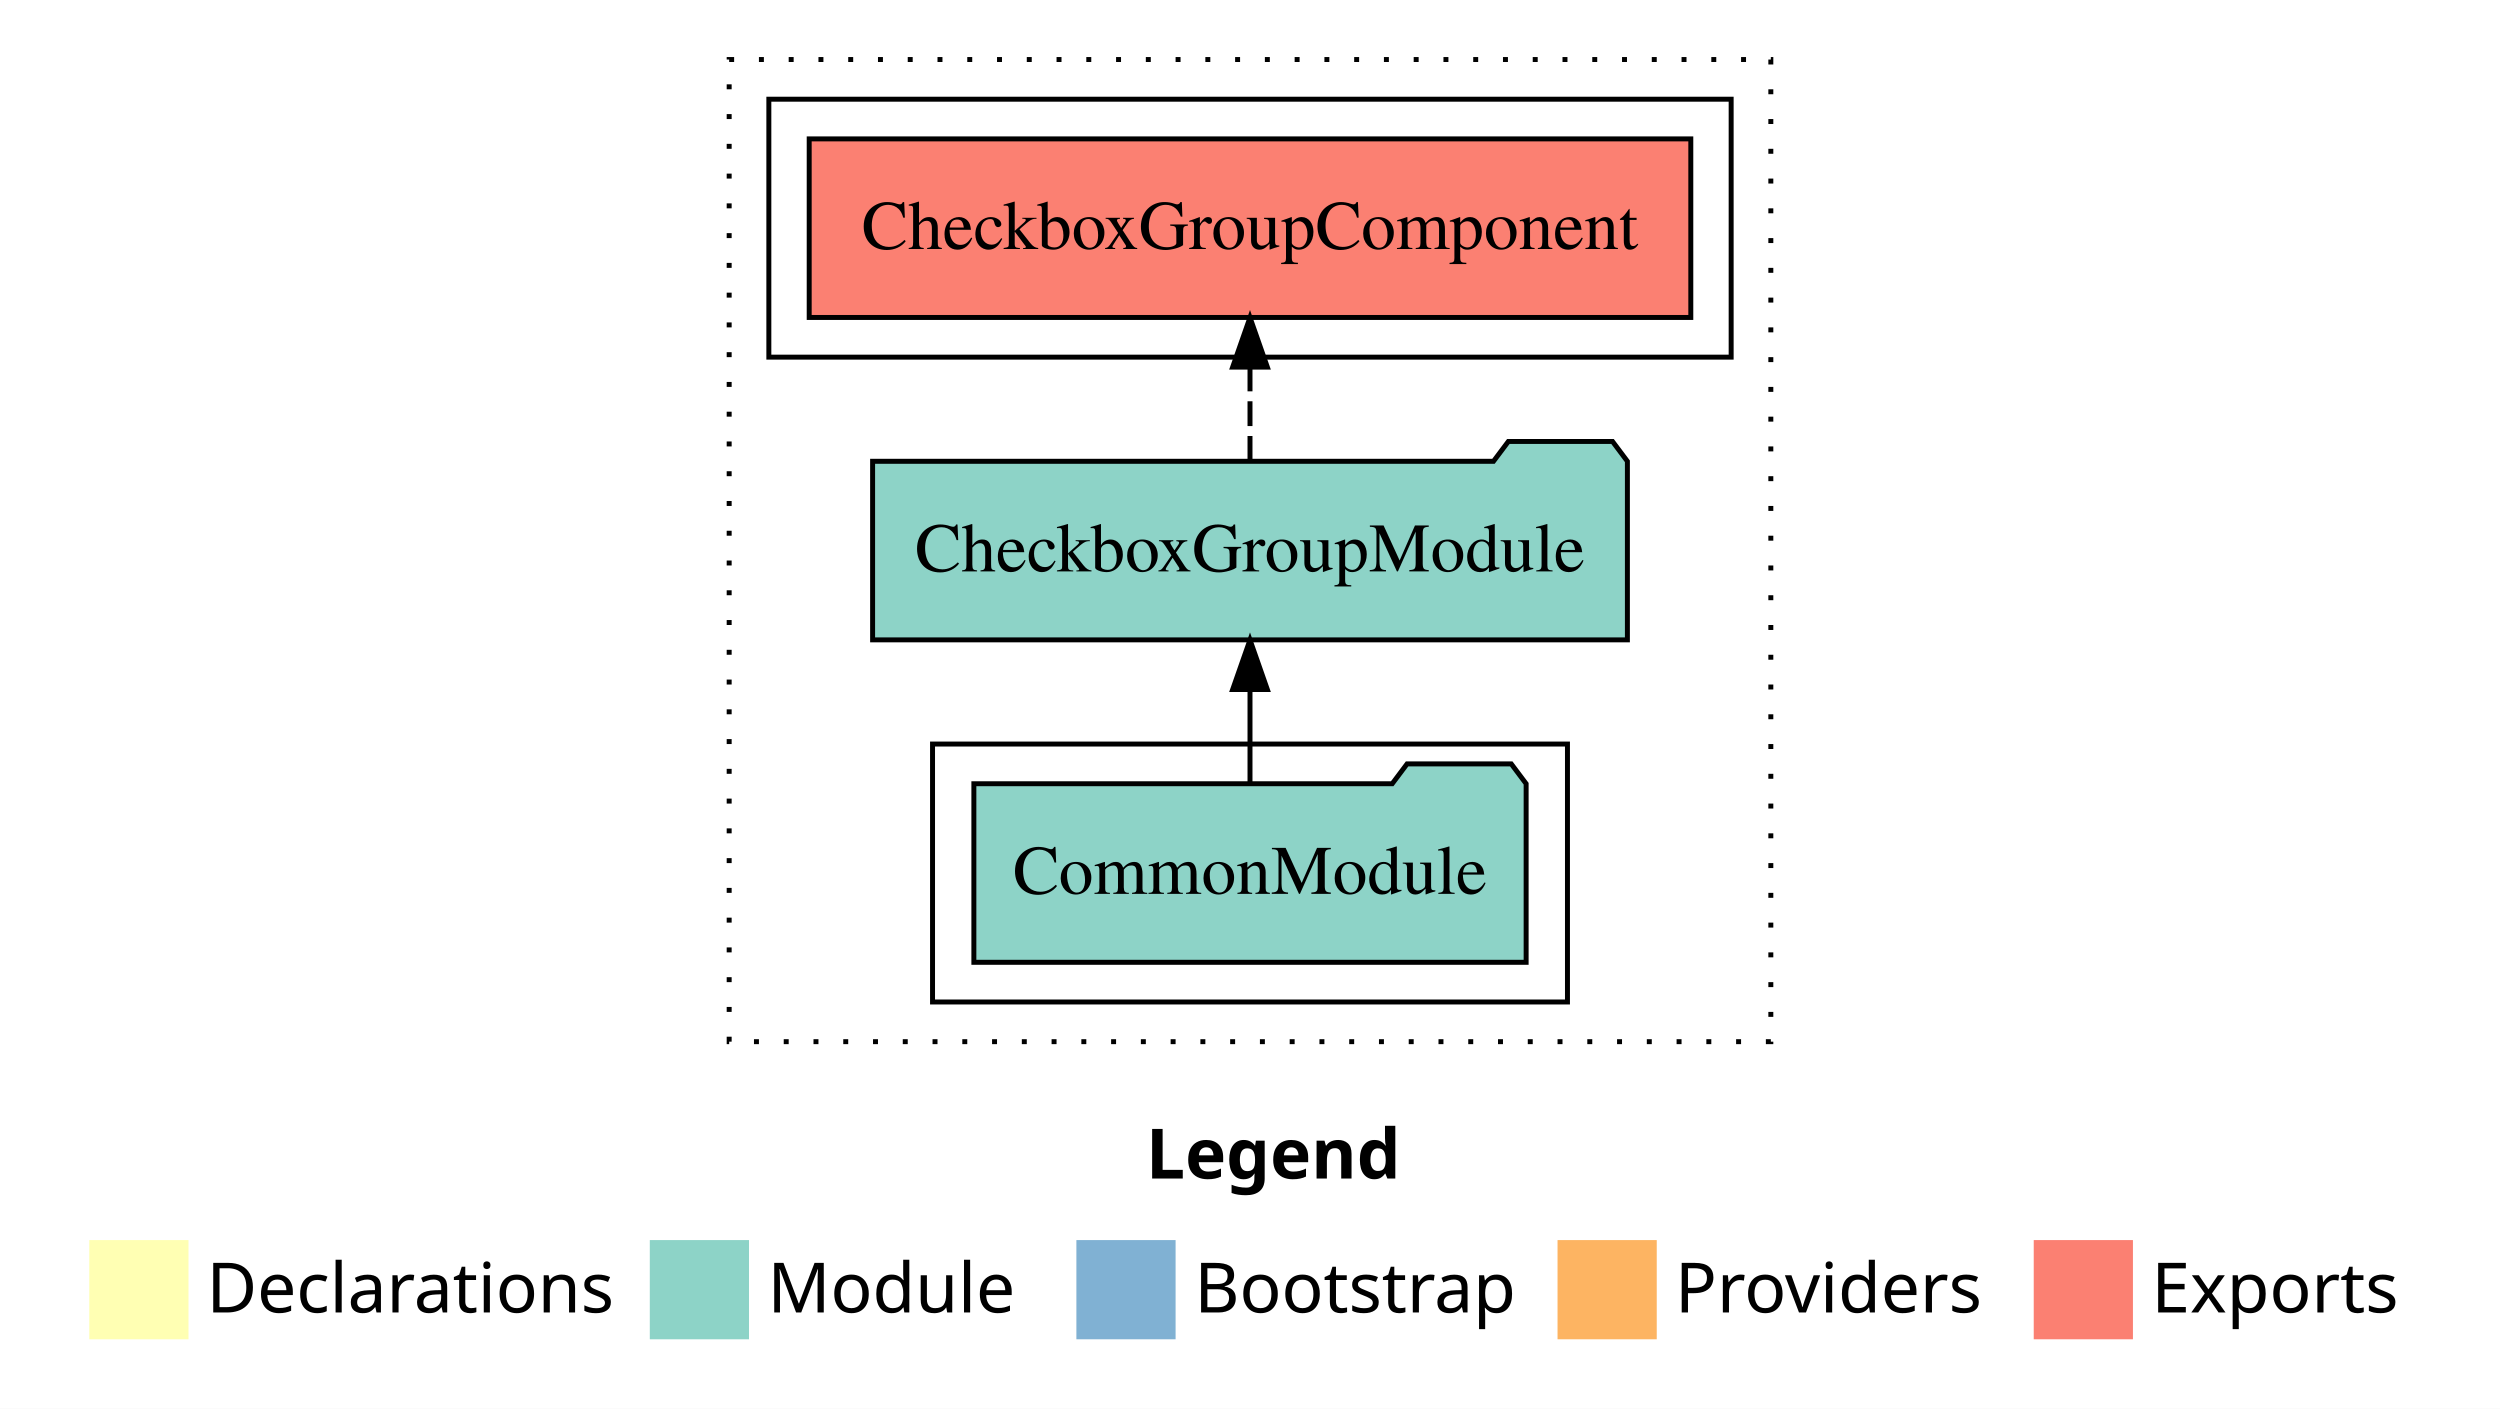
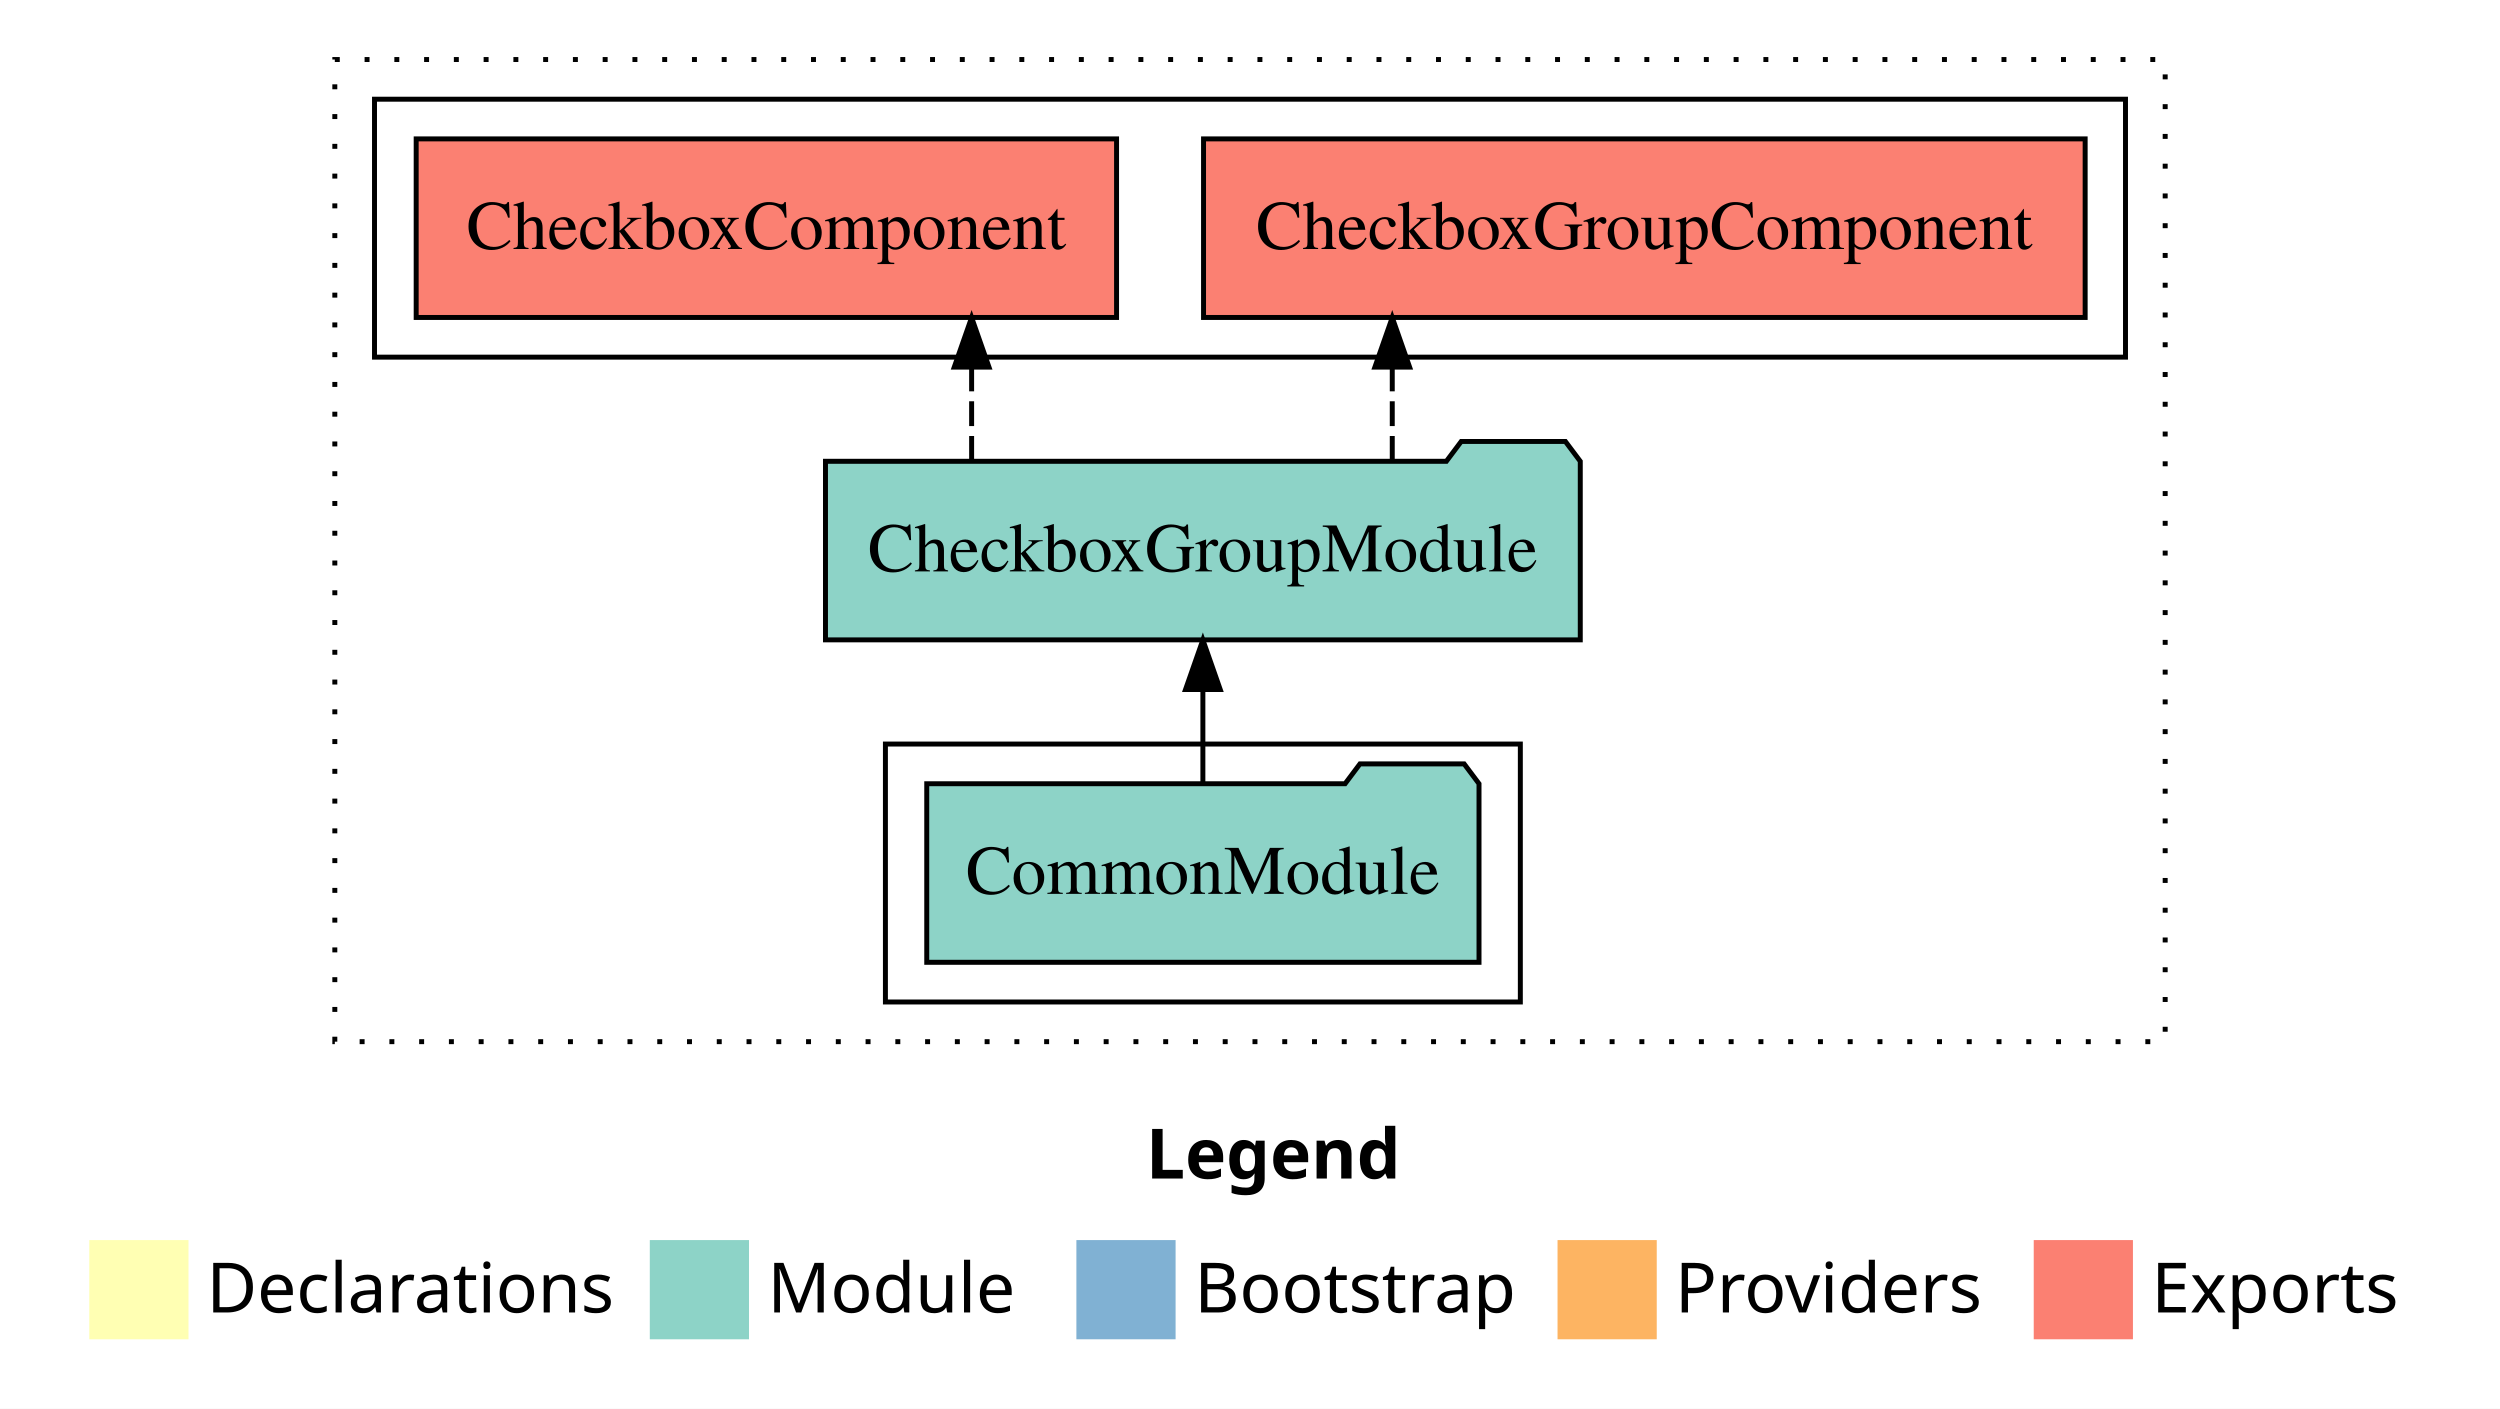
<svg xmlns="http://www.w3.org/2000/svg" width="504pt" height="284pt" viewBox="0.00 0.00 504.00 284.00">
  <g id="graph0" class="graph" transform="scale(1 1) rotate(0) translate(4 280)">
    <polygon fill="#ffffff" stroke="transparent" points="-4,4 -4,-280 500,-280 500,4 -4,4" />
    <text text-anchor="start" x="227.009" y="-42.4" font-family="sans-serif" font-weight="bold" font-size="14.00" fill="#000000">Legend</text>
    <polygon fill="#ffffb3" stroke="transparent" points="14,-10 14,-30 34,-30 34,-10 14,-10" />
    <text text-anchor="start" x="37.629" y="-15.4" font-family="sans-serif" font-size="14.00" fill="#000000">  Declarations</text>
    <polygon fill="#8dd3c7" stroke="transparent" points="127,-10 127,-30 147,-30 147,-10 127,-10" />
    <text text-anchor="start" x="150.725" y="-15.4" font-family="sans-serif" font-size="14.00" fill="#000000">  Module</text>
    <polygon fill="#80b1d3" stroke="transparent" points="213,-10 213,-30 233,-30 233,-10 213,-10" />
    <text text-anchor="start" x="236.781" y="-15.4" font-family="sans-serif" font-size="14.00" fill="#000000">  Bootstrap</text>
    <polygon fill="#fdb462" stroke="transparent" points="310,-10 310,-30 330,-30 330,-10 310,-10" />
    <text text-anchor="start" x="333.673" y="-15.4" font-family="sans-serif" font-size="14.00" fill="#000000">  Providers</text>
    <polygon fill="#fb8072" stroke="transparent" points="406,-10 406,-30 426,-30 426,-10 406,-10" />
    <text text-anchor="start" x="429.726" y="-15.4" font-family="sans-serif" font-size="14.00" fill="#000000">  Exports</text>
    <g id="clust1" class="cluster">
-       <polygon fill="none" stroke="#000000" stroke-dasharray="1,5" points="143,-70 143,-268 353,-268 353,-70 143,-70" />
+       <polygon fill="none" stroke="#000000" stroke-dasharray="1,5" points="63.5,-70 63.5,-268 432.5,-268 432.5,-70 63.5,-70" />
    </g>
    <g id="clust3" class="cluster">
-       <polygon fill="none" stroke="#000000" points="184,-78 184,-130 312,-130 312,-78 184,-78" />
+       <polygon fill="none" stroke="#000000" points="174.5,-78 174.5,-130 302.5,-130 302.5,-78 174.5,-78" />
    </g>
    <g id="clust4" class="cluster">
-       <polygon fill="none" stroke="#000000" points="151,-208 151,-260 345,-260 345,-208 151,-208" />
+       <polygon fill="none" stroke="#000000" points="71.5,-208 71.5,-260 424.5,-260 424.5,-208 71.5,-208" />
    </g>
    <g id="node1" class="node">
-       <polygon fill="#8dd3c7" stroke="#000000" points="303.668,-122 300.668,-126 279.668,-126 276.668,-122 192.332,-122 192.332,-86 303.668,-86 303.668,-122" />
-       <text text-anchor="middle" x="248" y="-99.8" font-family="Times,serif" font-size="14.00" fill="#000000">CommonModule</text>
+       <polygon fill="#8dd3c7" stroke="#000000" points="294.168,-122 291.168,-126 270.168,-126 267.168,-122 182.832,-122 182.832,-86 294.168,-86 294.168,-122" />
+       <text text-anchor="middle" x="238.5" y="-99.8" font-family="Times,serif" font-size="14.00" fill="#000000">CommonModule</text>
    </g>
    <g id="node2" class="node">
-       <polygon fill="#8dd3c7" stroke="#000000" points="324.083,-187 321.083,-191 300.083,-191 297.083,-187 171.917,-187 171.917,-151 324.083,-151 324.083,-187" />
-       <text text-anchor="middle" x="248" y="-164.8" font-family="Times,serif" font-size="14.00" fill="#000000">CheckboxGroupModule</text>
+       <polygon fill="#8dd3c7" stroke="#000000" points="314.583,-187 311.583,-191 290.583,-191 287.583,-187 162.417,-187 162.417,-151 314.583,-151 314.583,-187" />
+       <text text-anchor="middle" x="238.5" y="-164.8" font-family="Times,serif" font-size="14.00" fill="#000000">CheckboxGroupModule</text>
    </g>
    <g id="edge1" class="edge">
-       <path fill="none" stroke="#000000" d="M248,-122.106C248,-122.106 248,-140.991 248,-140.991" />
-       <polygon fill="#000000" stroke="#000000" points="244.5,-140.991 248,-150.991 251.5,-140.991 244.5,-140.991" />
+       <path fill="none" stroke="#000000" d="M238.5,-122.106C238.5,-122.106 238.5,-140.991 238.5,-140.991" />
+       <polygon fill="#000000" stroke="#000000" points="235,-140.991 238.5,-150.991 242,-140.991 235,-140.991" />
    </g>
    <g id="node3" class="node">
-       <polygon fill="#fb8072" stroke="#000000" points="336.866,-252 159.134,-252 159.134,-216 336.866,-216 336.866,-252" />
-       <text text-anchor="middle" x="248" y="-229.8" font-family="Times,serif" font-size="14.00" fill="#000000">CheckboxGroupComponent </text>
+       <polygon fill="#fb8072" stroke="#000000" points="416.366,-252 238.634,-252 238.634,-216 416.366,-216 416.366,-252" />
+       <text text-anchor="middle" x="327.5" y="-229.8" font-family="Times,serif" font-size="14.00" fill="#000000">CheckboxGroupComponent </text>
    </g>
    <g id="edge2" class="edge">
-       <path fill="none" stroke="#000000" stroke-dasharray="5,2" d="M248,-187.106C248,-187.106 248,-205.991 248,-205.991" />
-       <polygon fill="#000000" stroke="#000000" points="244.5,-205.991 248,-215.991 251.5,-205.991 244.5,-205.991" />
+       <path fill="none" stroke="#000000" stroke-dasharray="5,2" d="M276.679,-187.106C276.679,-187.106 276.679,-205.991 276.679,-205.991" />
+       <polygon fill="#000000" stroke="#000000" points="273.179,-205.991 276.679,-215.991 280.179,-205.991 273.179,-205.991" />
+     </g>
+     <g id="node4" class="node">
+       <polygon fill="#fb8072" stroke="#000000" points="221.099,-252 79.901,-252 79.901,-216 221.099,-216 221.099,-252" />
+       <text text-anchor="middle" x="150.5" y="-229.8" font-family="Times,serif" font-size="14.00" fill="#000000">CheckboxComponent </text>
+     </g>
+     <g id="edge3" class="edge">
+       <path fill="none" stroke="#000000" stroke-dasharray="5,2" d="M191.879,-187.106C191.879,-187.106 191.879,-205.991 191.879,-205.991" />
+       <polygon fill="#000000" stroke="#000000" points="188.379,-205.991 191.879,-215.991 195.379,-205.991 188.379,-205.991" />
    </g>
  </g>
</svg>
